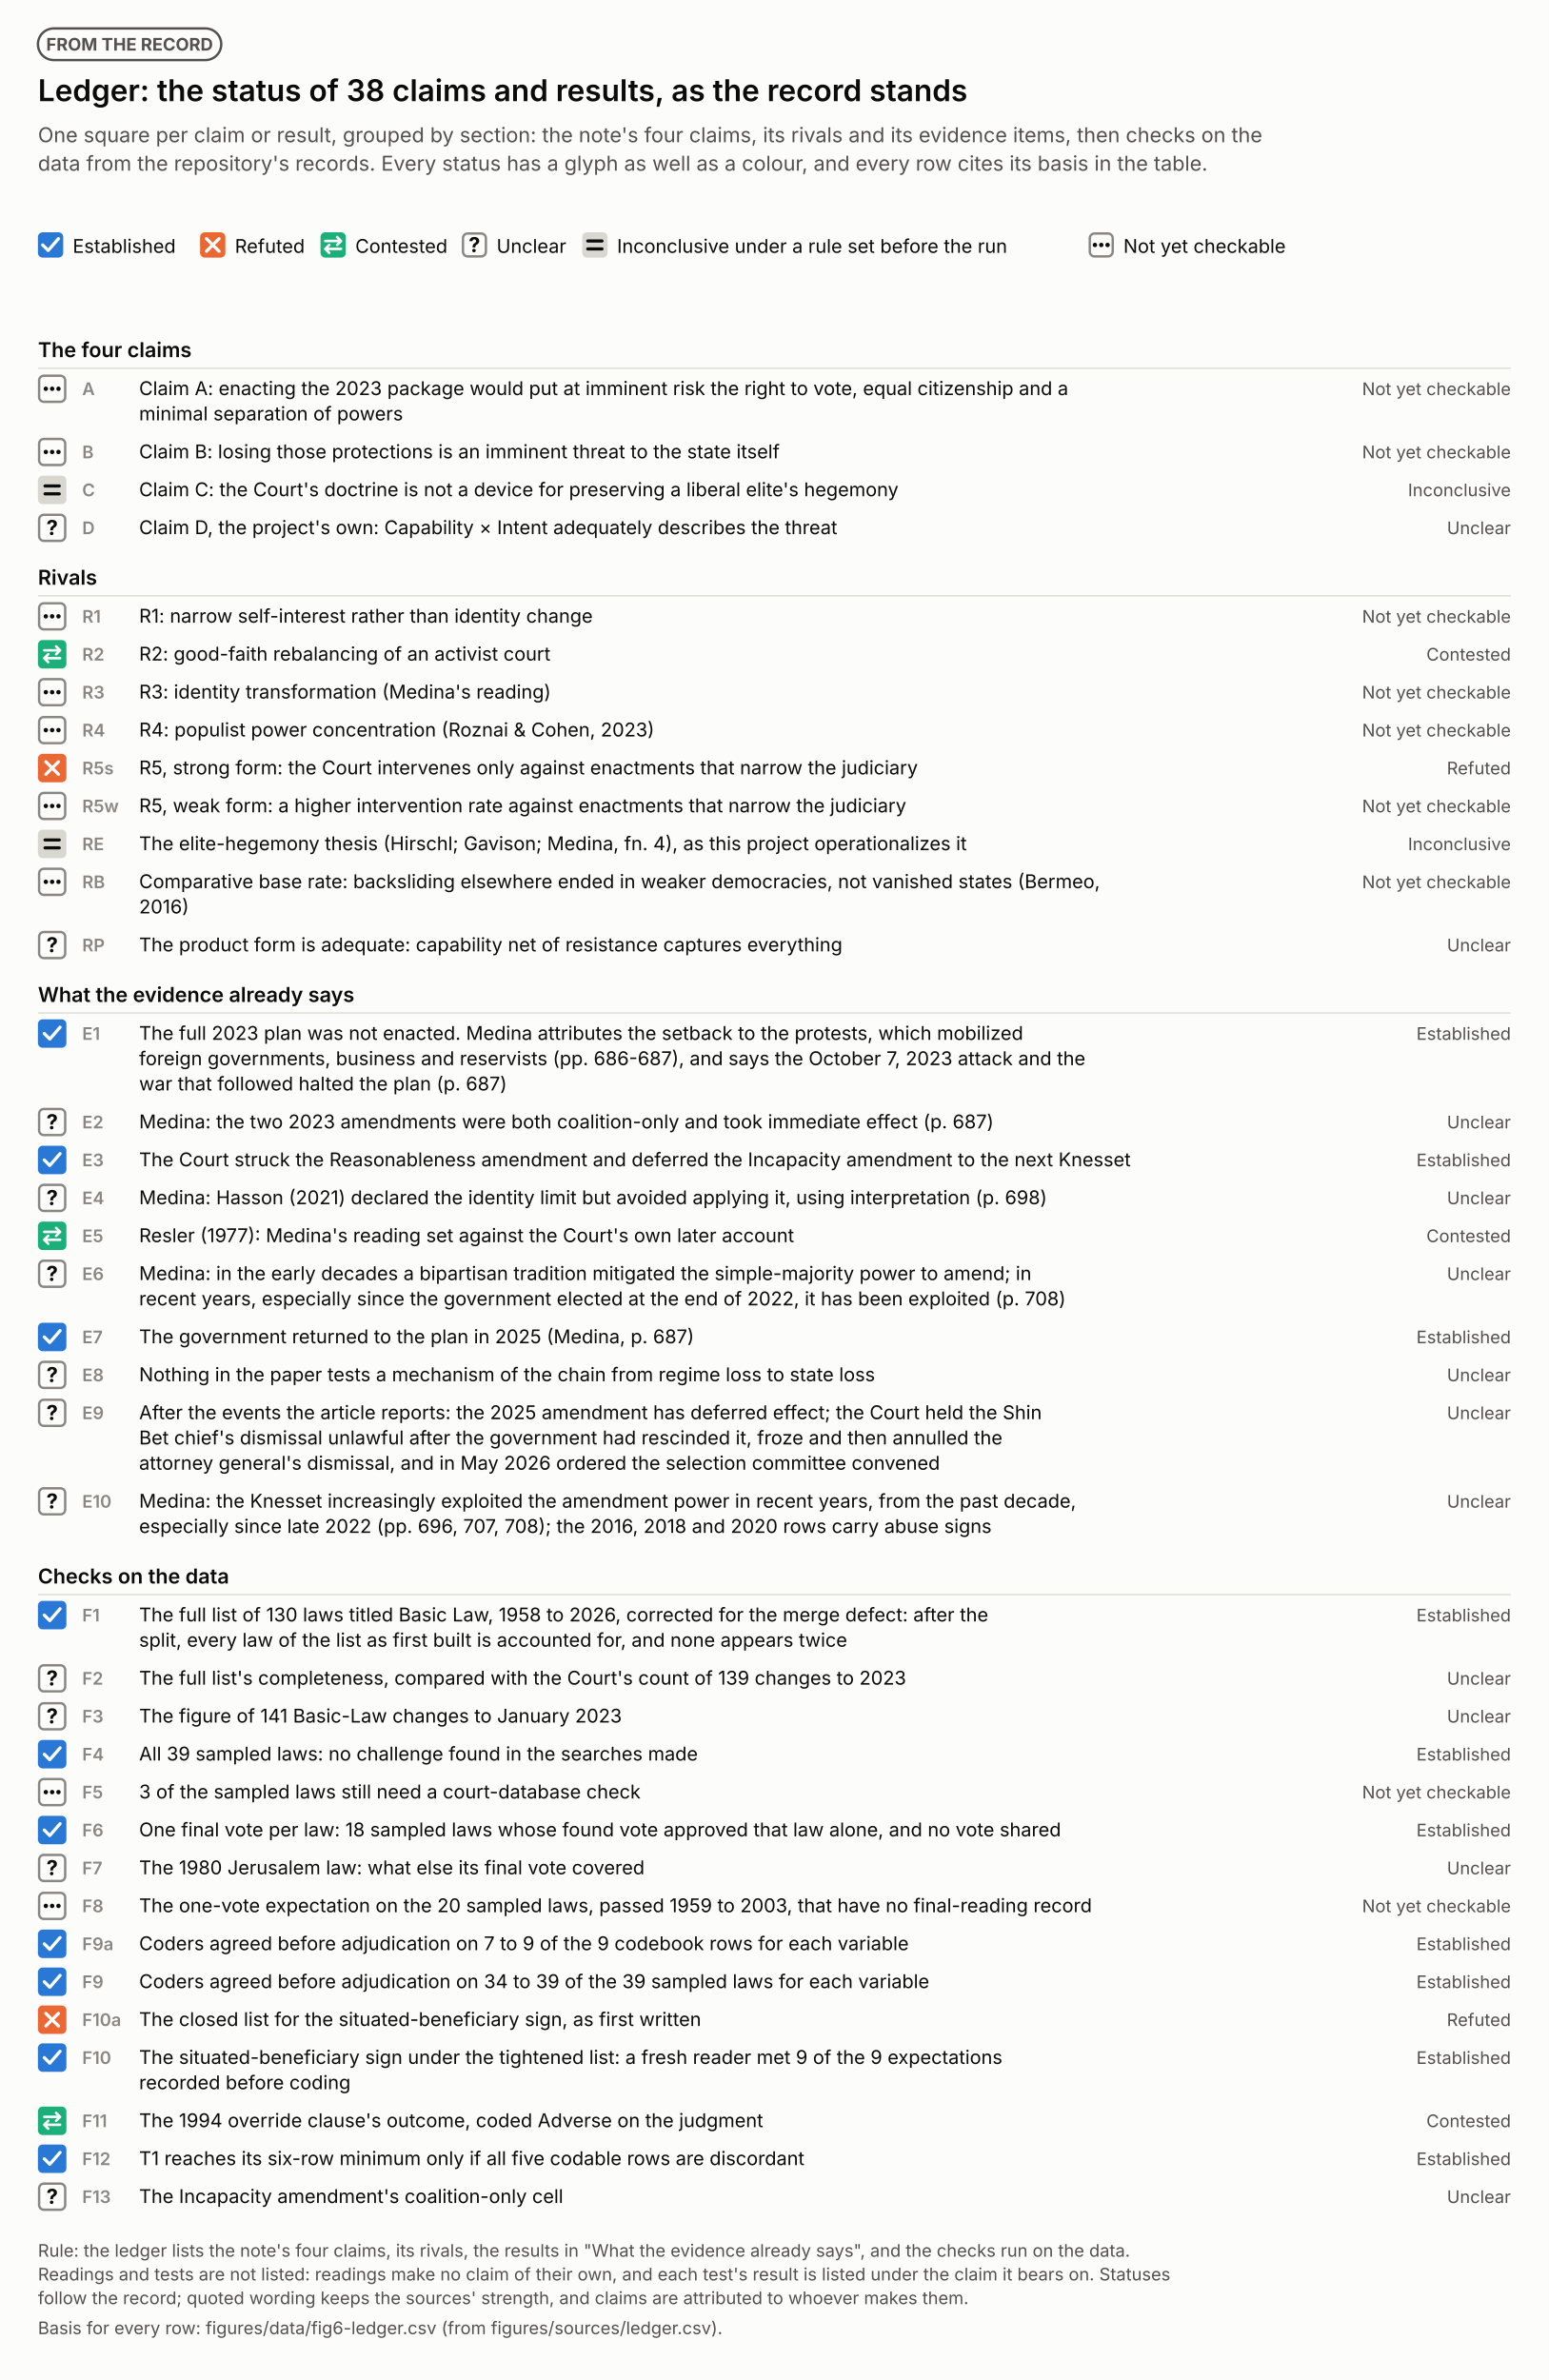
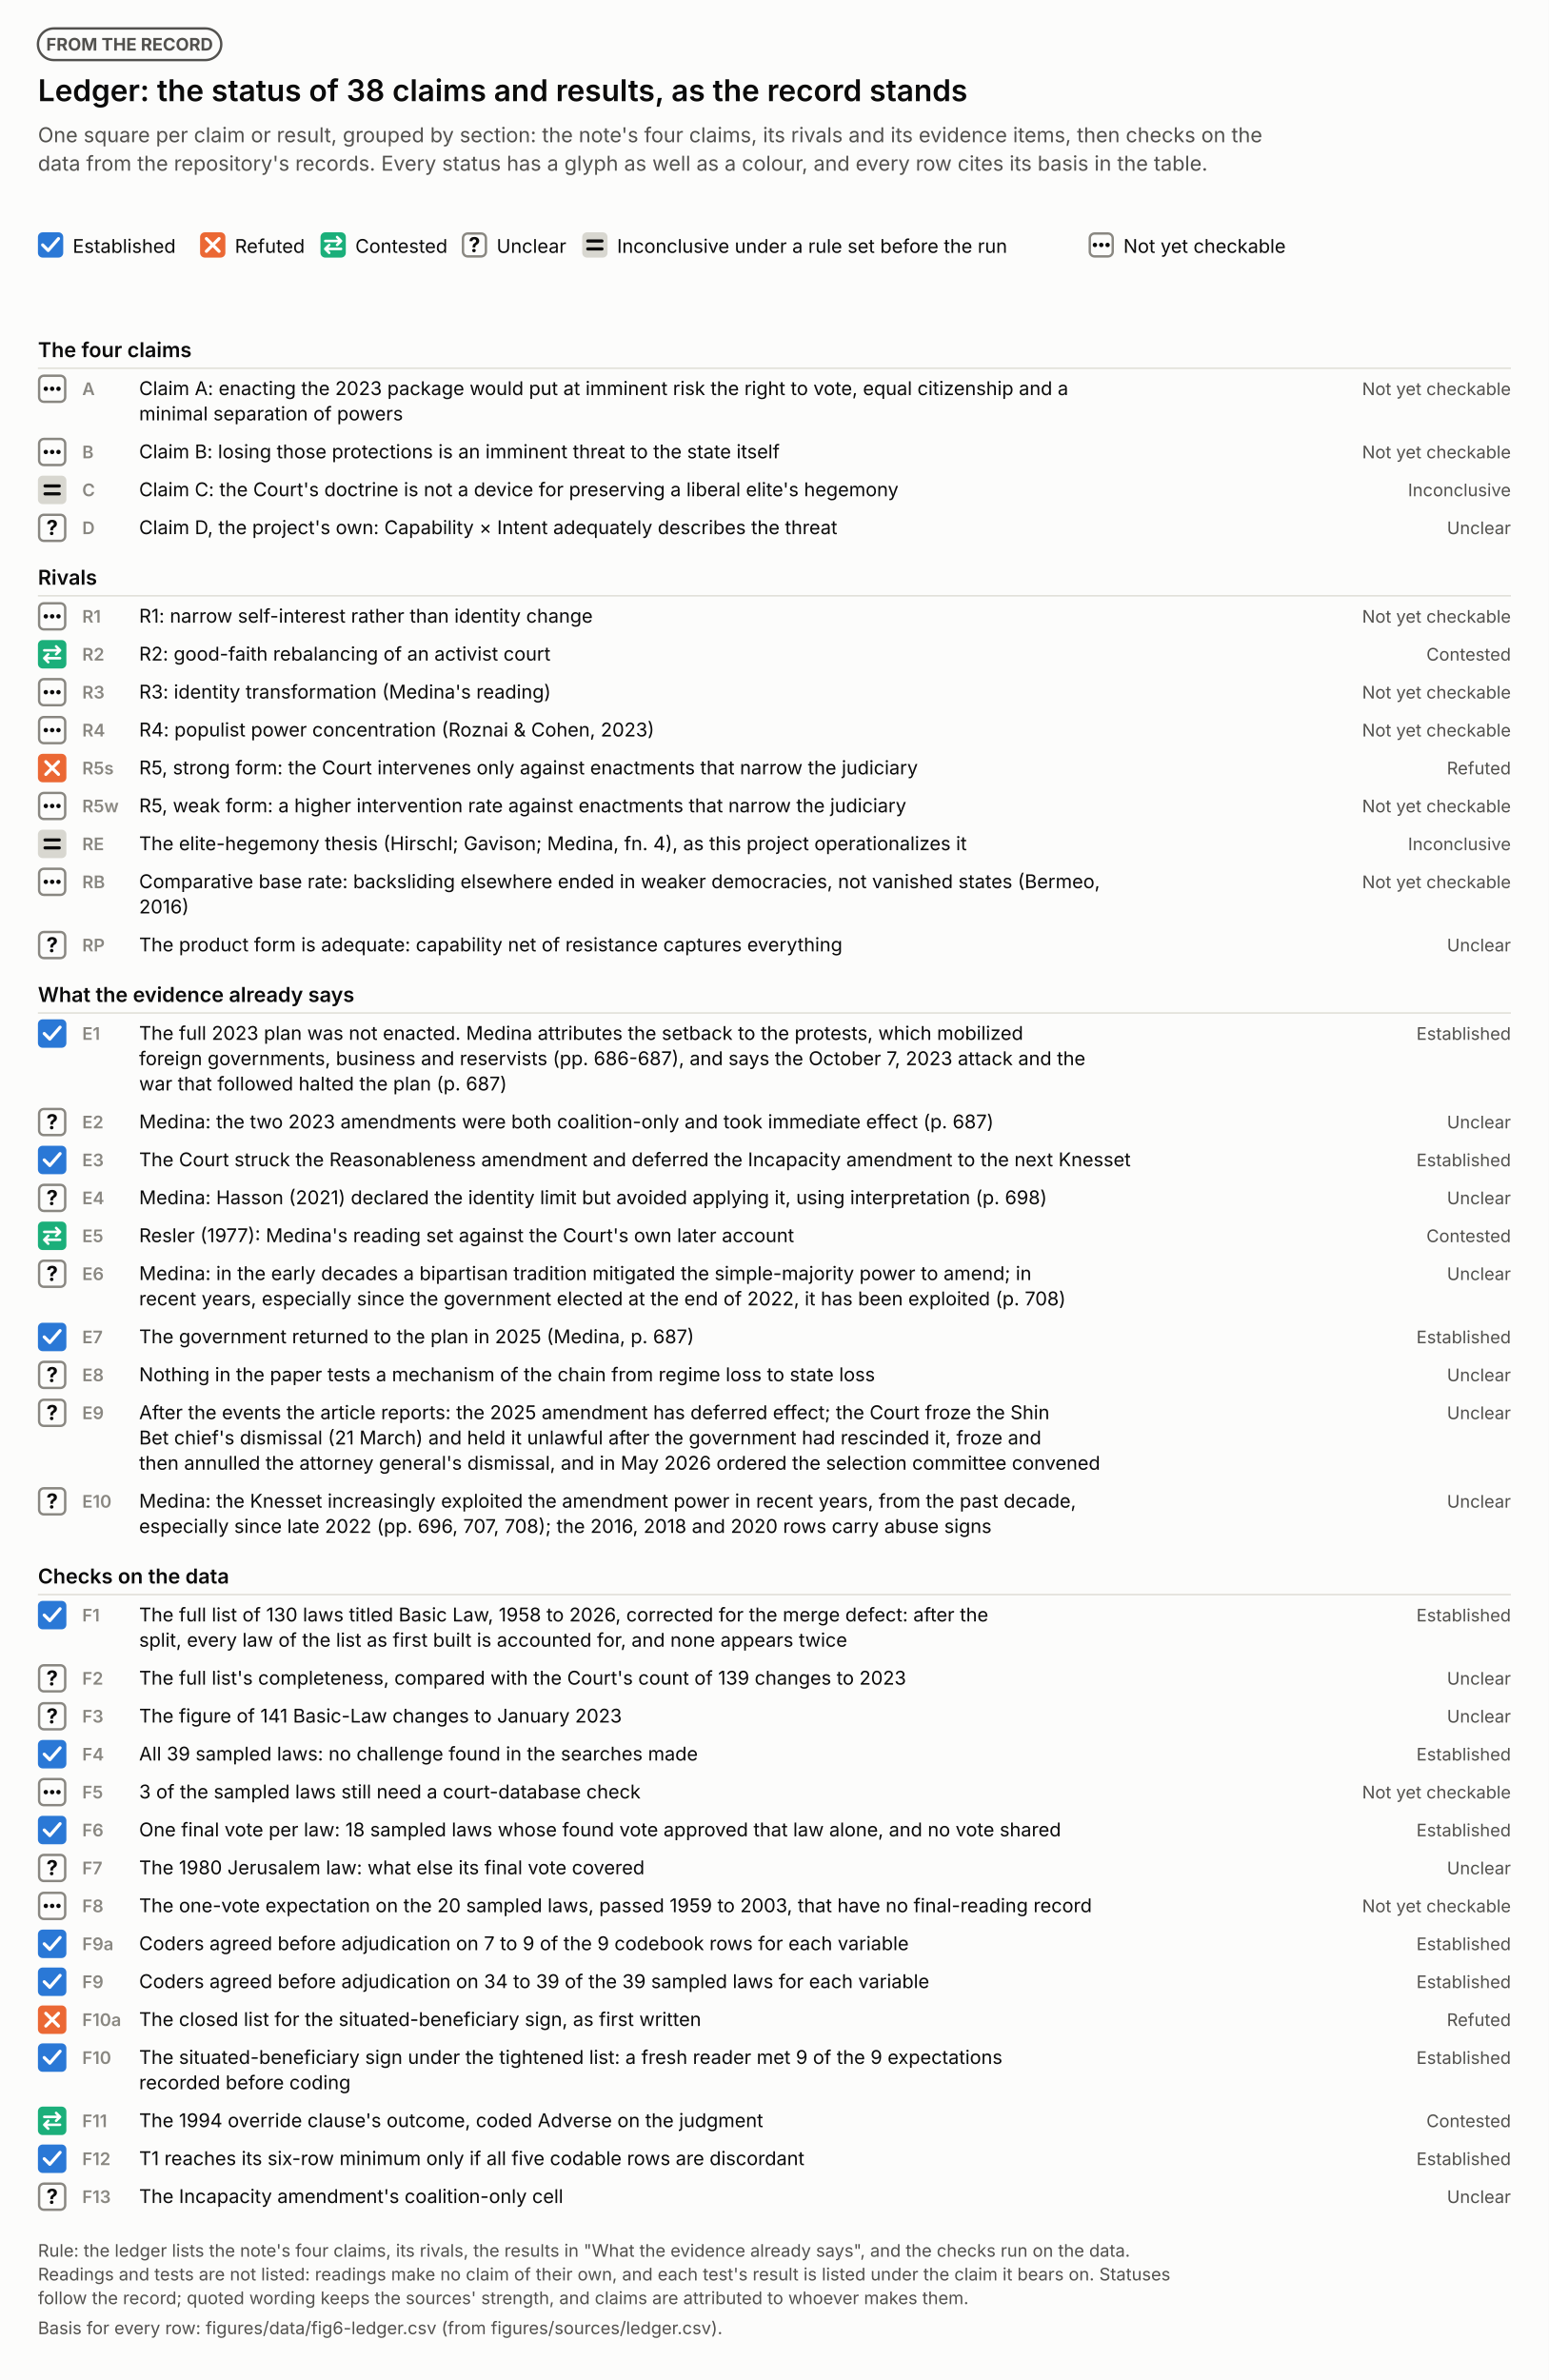
<svg xmlns="http://www.w3.org/2000/svg" width="980" height="1506" viewBox="0 0 980 1506" role="img" aria-labelledby="t d" font-family="system-ui, -apple-system, 'Segoe UI', sans-serif">
  <rect width="980" height="1506" fill="#fcfcfb" />
  <rect x="24" y="18" width="116" height="20" rx="10" fill="none" stroke="#52514e" stroke-width="1.5" />
  <text x="82.0" y="32.0" font-size="11" font-weight="bold" text-anchor="middle" fill="#52514e">FROM THE RECORD</text>
  <text x="24.0" y="64.0" font-size="19" font-weight="600" text-anchor="start" fill="#0b0b0b">Ledger: the status of 38 claims and results, as the record stands</text>
  <text x="24.0" y="90.0" font-size="13" font-weight="normal" text-anchor="start" fill="#52514e">One square per claim or result, grouped by section: the note's four claims, its rivals and its evidence items, then checks on the</text>
  <text x="24.0" y="108.0" font-size="13" font-weight="normal" text-anchor="start" fill="#52514e">data from the repository's records. Every status has a glyph as well as a colour, and every row cites its basis in the table.</text>
  <rect x="24" y="147" width="16" height="16" rx="3" fill="#2a78d6" />
  <polyline points="27.0,155.0 30.5,158.5 37.0,151.0" fill="none" stroke="#ffffff" stroke-width="2" stroke-linecap="round" stroke-linejoin="round" />
  <text x="46.0" y="160.0" font-size="12" font-weight="normal" text-anchor="start" fill="#0b0b0b">Established</text>
  <rect x="126.6" y="147" width="16" height="16" rx="3" fill="#eb6834" />
  <path d="M130.6,151.0L138.6,159.0M138.6,151.0L130.6,159.0" stroke="#ffffff" stroke-width="2" stroke-linecap="round" />
  <text x="148.6" y="160.0" font-size="12" font-weight="normal" text-anchor="start" fill="#0b0b0b">Refuted</text>
  <rect x="202.8" y="147" width="16" height="16" rx="3" fill="#1baf7a" />
  <path d="M205.8,152.5H215.8M213.3,150.0L215.8,152.5L213.3,155.0M215.8,157.5H205.8M208.3,155.0L205.8,157.5L208.3,160.0" stroke="#ffffff" stroke-width="1.6" fill="none" stroke-linecap="round" stroke-linejoin="round" />
  <text x="224.8" y="160.0" font-size="12" font-weight="normal" text-anchor="start" fill="#0b0b0b">Contested</text>
  <rect x="292.95" y="147.75" width="14.5" height="14.5" rx="3" fill="none" stroke="#898781" stroke-width="1.5" />
  <text x="300.2" y="159.5" font-size="13" font-weight="bold" text-anchor="middle" fill="#0b0b0b">?</text>
  <text x="314.2" y="160.0" font-size="12" font-weight="normal" text-anchor="start" fill="#0b0b0b">Unclear</text>
  <rect x="368.4" y="147" width="16" height="16" rx="3" fill="#d8d7d0" />
  <path d="M371.9,152.5H380.9M371.9,157.5H380.9" stroke="#0b0b0b" stroke-width="2" stroke-linecap="round" />
  <text x="390.4" y="160.0" font-size="12" font-weight="normal" text-anchor="start" fill="#0b0b0b">Inconclusive under a rule set before the run</text>
  <rect x="689.55" y="147.75" width="14.5" height="14.5" rx="3" fill="none" stroke="#898781" stroke-width="1.5" />
  <circle cx="692.8" cy="155.0" r="1.4" fill="#0b0b0b" />
  <circle cx="696.8" cy="155.0" r="1.4" fill="#0b0b0b" />
  <circle cx="700.8" cy="155.0" r="1.4" fill="#0b0b0b" />
  <text x="710.8" y="160.0" font-size="12" font-weight="normal" text-anchor="start" fill="#0b0b0b">Not yet checkable</text>
  <text x="24.0" y="226.0" font-size="13" font-weight="600" text-anchor="start" fill="#0b0b0b">The four claims</text>
  <line x1="24" x2="956" y1="233" y2="233" stroke="#e1e0d9" />
  <rect x="24.75" y="237.75" width="16.5" height="16.5" rx="3" fill="none" stroke="#898781" stroke-width="1.5" />
  <circle cx="29.0" cy="246.0" r="1.4" fill="#0b0b0b" />
  <circle cx="33.0" cy="246.0" r="1.4" fill="#0b0b0b" />
  <circle cx="37.0" cy="246.0" r="1.4" fill="#0b0b0b" />
  <text x="52.0" y="250.0" font-size="11" font-weight="600" text-anchor="start" fill="#898781">A</text>
  <text x="88.0" y="250.0" font-size="12" font-weight="normal" text-anchor="start" fill="#0b0b0b">Claim A: enacting the 2023 package would put at imminent risk the right to vote, equal citizenship and a</text>
  <text x="88.0" y="266.0" font-size="12" font-weight="normal" text-anchor="start" fill="#0b0b0b">minimal separation of powers</text>
  <text x="956.0" y="250.0" font-size="11" font-weight="normal" text-anchor="end" fill="#52514e">Not yet checkable</text>
  <rect x="24.75" y="277.75" width="16.5" height="16.5" rx="3" fill="none" stroke="#898781" stroke-width="1.5" />
  <circle cx="29.0" cy="286.0" r="1.4" fill="#0b0b0b" />
  <circle cx="33.0" cy="286.0" r="1.4" fill="#0b0b0b" />
  <circle cx="37.0" cy="286.0" r="1.4" fill="#0b0b0b" />
  <text x="52.0" y="290.0" font-size="11" font-weight="600" text-anchor="start" fill="#898781">B</text>
  <text x="88.0" y="290.0" font-size="12" font-weight="normal" text-anchor="start" fill="#0b0b0b">Claim B: losing those protections is an imminent threat to the state itself</text>
  <text x="956.0" y="290.0" font-size="11" font-weight="normal" text-anchor="end" fill="#52514e">Not yet checkable</text>
  <rect x="24" y="301" width="18" height="18" rx="3" fill="#d8d7d0" />
  <path d="M28.5,307.5H37.5M28.5,312.5H37.5" stroke="#0b0b0b" stroke-width="2" stroke-linecap="round" />
  <text x="52.0" y="314.0" font-size="11" font-weight="600" text-anchor="start" fill="#898781">C</text>
  <text x="88.0" y="314.0" font-size="12" font-weight="normal" text-anchor="start" fill="#0b0b0b">Claim C: the Court's doctrine is not a device for preserving a liberal elite's hegemony</text>
  <text x="956.0" y="314.0" font-size="11" font-weight="normal" text-anchor="end" fill="#52514e">Inconclusive</text>
  <rect x="24.75" y="325.75" width="16.5" height="16.5" rx="3" fill="none" stroke="#898781" stroke-width="1.5" />
  <text x="33.0" y="338.5" font-size="13" font-weight="bold" text-anchor="middle" fill="#0b0b0b">?</text>
  <text x="52.0" y="338.0" font-size="11" font-weight="600" text-anchor="start" fill="#898781">D</text>
  <text x="88.0" y="338.0" font-size="12" font-weight="normal" text-anchor="start" fill="#0b0b0b">Claim D, the project's own: Capability × Intent adequately describes the threat</text>
  <text x="956.0" y="338.0" font-size="11" font-weight="normal" text-anchor="end" fill="#52514e">Unclear</text>
  <text x="24.0" y="370.0" font-size="13" font-weight="600" text-anchor="start" fill="#0b0b0b">Rivals</text>
  <line x1="24" x2="956" y1="377" y2="377" stroke="#e1e0d9" />
  <rect x="24.75" y="381.75" width="16.5" height="16.5" rx="3" fill="none" stroke="#898781" stroke-width="1.5" />
  <circle cx="29.0" cy="390.0" r="1.4" fill="#0b0b0b" />
  <circle cx="33.0" cy="390.0" r="1.4" fill="#0b0b0b" />
  <circle cx="37.0" cy="390.0" r="1.4" fill="#0b0b0b" />
  <text x="52.0" y="394.0" font-size="11" font-weight="600" text-anchor="start" fill="#898781">R1</text>
  <text x="88.0" y="394.0" font-size="12" font-weight="normal" text-anchor="start" fill="#0b0b0b">R1: narrow self-interest rather than identity change</text>
  <text x="956.0" y="394.0" font-size="11" font-weight="normal" text-anchor="end" fill="#52514e">Not yet checkable</text>
  <rect x="24" y="405" width="18" height="18" rx="3" fill="#1baf7a" />
  <path d="M28.0,411.5H38.0M35.5,409.0L38.0,411.5L35.5,414.0M38.0,416.5H28.0M30.5,414.0L28.0,416.5L30.5,419.0" stroke="#ffffff" stroke-width="1.6" fill="none" stroke-linecap="round" stroke-linejoin="round" />
  <text x="52.0" y="418.0" font-size="11" font-weight="600" text-anchor="start" fill="#898781">R2</text>
  <text x="88.0" y="418.0" font-size="12" font-weight="normal" text-anchor="start" fill="#0b0b0b">R2: good-faith rebalancing of an activist court</text>
  <text x="956.0" y="418.0" font-size="11" font-weight="normal" text-anchor="end" fill="#52514e">Contested</text>
  <rect x="24.75" y="429.75" width="16.5" height="16.5" rx="3" fill="none" stroke="#898781" stroke-width="1.5" />
  <circle cx="29.0" cy="438.0" r="1.4" fill="#0b0b0b" />
  <circle cx="33.0" cy="438.0" r="1.4" fill="#0b0b0b" />
  <circle cx="37.0" cy="438.0" r="1.4" fill="#0b0b0b" />
  <text x="52.0" y="442.0" font-size="11" font-weight="600" text-anchor="start" fill="#898781">R3</text>
  <text x="88.0" y="442.0" font-size="12" font-weight="normal" text-anchor="start" fill="#0b0b0b">R3: identity transformation (Medina's reading)</text>
  <text x="956.0" y="442.0" font-size="11" font-weight="normal" text-anchor="end" fill="#52514e">Not yet checkable</text>
  <rect x="24.75" y="453.75" width="16.5" height="16.5" rx="3" fill="none" stroke="#898781" stroke-width="1.5" />
  <circle cx="29.0" cy="462.0" r="1.4" fill="#0b0b0b" />
  <circle cx="33.0" cy="462.0" r="1.4" fill="#0b0b0b" />
  <circle cx="37.0" cy="462.0" r="1.4" fill="#0b0b0b" />
  <text x="52.0" y="466.0" font-size="11" font-weight="600" text-anchor="start" fill="#898781">R4</text>
  <text x="88.0" y="466.0" font-size="12" font-weight="normal" text-anchor="start" fill="#0b0b0b">R4: populist power concentration (Roznai &amp; Cohen, 2023)</text>
  <text x="956.0" y="466.0" font-size="11" font-weight="normal" text-anchor="end" fill="#52514e">Not yet checkable</text>
  <rect x="24" y="477" width="18" height="18" rx="3" fill="#eb6834" />
  <path d="M29.0,482.0L37.0,490.0M37.0,482.0L29.0,490.0" stroke="#ffffff" stroke-width="2" stroke-linecap="round" />
  <text x="52.0" y="490.0" font-size="11" font-weight="600" text-anchor="start" fill="#898781">R5s</text>
  <text x="88.0" y="490.0" font-size="12" font-weight="normal" text-anchor="start" fill="#0b0b0b">R5, strong form: the Court intervenes only against enactments that narrow the judiciary</text>
  <text x="956.0" y="490.0" font-size="11" font-weight="normal" text-anchor="end" fill="#52514e">Refuted</text>
  <rect x="24.75" y="501.75" width="16.5" height="16.5" rx="3" fill="none" stroke="#898781" stroke-width="1.5" />
  <circle cx="29.0" cy="510.0" r="1.4" fill="#0b0b0b" />
  <circle cx="33.0" cy="510.0" r="1.4" fill="#0b0b0b" />
  <circle cx="37.0" cy="510.0" r="1.4" fill="#0b0b0b" />
  <text x="52.0" y="514.0" font-size="11" font-weight="600" text-anchor="start" fill="#898781">R5w</text>
  <text x="88.0" y="514.0" font-size="12" font-weight="normal" text-anchor="start" fill="#0b0b0b">R5, weak form: a higher intervention rate against enactments that narrow the judiciary</text>
  <text x="956.0" y="514.0" font-size="11" font-weight="normal" text-anchor="end" fill="#52514e">Not yet checkable</text>
  <rect x="24" y="525" width="18" height="18" rx="3" fill="#d8d7d0" />
  <path d="M28.5,531.5H37.5M28.5,536.5H37.5" stroke="#0b0b0b" stroke-width="2" stroke-linecap="round" />
  <text x="52.0" y="538.0" font-size="11" font-weight="600" text-anchor="start" fill="#898781">RE</text>
  <text x="88.0" y="538.0" font-size="12" font-weight="normal" text-anchor="start" fill="#0b0b0b">The elite-hegemony thesis (Hirschl; Gavison; Medina, fn. 4), as this project operationalizes it</text>
  <text x="956.0" y="538.0" font-size="11" font-weight="normal" text-anchor="end" fill="#52514e">Inconclusive</text>
  <rect x="24.75" y="549.75" width="16.5" height="16.5" rx="3" fill="none" stroke="#898781" stroke-width="1.5" />
  <circle cx="29.0" cy="558.0" r="1.4" fill="#0b0b0b" />
  <circle cx="33.0" cy="558.0" r="1.4" fill="#0b0b0b" />
  <circle cx="37.0" cy="558.0" r="1.4" fill="#0b0b0b" />
  <text x="52.0" y="562.0" font-size="11" font-weight="600" text-anchor="start" fill="#898781">RB</text>
  <text x="88.0" y="562.0" font-size="12" font-weight="normal" text-anchor="start" fill="#0b0b0b">Comparative base rate: backsliding elsewhere ended in weaker democracies, not vanished states (Bermeo,</text>
  <text x="88.0" y="578.0" font-size="12" font-weight="normal" text-anchor="start" fill="#0b0b0b">2016)</text>
  <text x="956.0" y="562.0" font-size="11" font-weight="normal" text-anchor="end" fill="#52514e">Not yet checkable</text>
  <rect x="24.75" y="589.75" width="16.5" height="16.5" rx="3" fill="none" stroke="#898781" stroke-width="1.5" />
  <text x="33.0" y="602.5" font-size="13" font-weight="bold" text-anchor="middle" fill="#0b0b0b">?</text>
  <text x="52.0" y="602.0" font-size="11" font-weight="600" text-anchor="start" fill="#898781">RP</text>
  <text x="88.0" y="602.0" font-size="12" font-weight="normal" text-anchor="start" fill="#0b0b0b">The product form is adequate: capability net of resistance captures everything</text>
  <text x="956.0" y="602.0" font-size="11" font-weight="normal" text-anchor="end" fill="#52514e">Unclear</text>
  <text x="24.0" y="634.0" font-size="13" font-weight="600" text-anchor="start" fill="#0b0b0b">What the evidence already says</text>
  <line x1="24" x2="956" y1="641" y2="641" stroke="#e1e0d9" />
  <rect x="24" y="645" width="18" height="18" rx="3" fill="#2a78d6" />
  <polyline points="28.0,654.0 31.5,657.5 38.0,650.0" fill="none" stroke="#ffffff" stroke-width="2" stroke-linecap="round" stroke-linejoin="round" />
  <text x="52.0" y="658.0" font-size="11" font-weight="600" text-anchor="start" fill="#898781">E1</text>
  <text x="88.0" y="658.0" font-size="12" font-weight="normal" text-anchor="start" fill="#0b0b0b">The full 2023 plan was not enacted. Medina attributes the setback to the protests, which mobilized</text>
  <text x="88.0" y="674.0" font-size="12" font-weight="normal" text-anchor="start" fill="#0b0b0b">foreign governments, business and reservists (pp. 686-687), and says the October 7, 2023 attack and the</text>
  <text x="88.0" y="690.0" font-size="12" font-weight="normal" text-anchor="start" fill="#0b0b0b">war that followed halted the plan (p. 687)</text>
  <text x="956.0" y="658.0" font-size="11" font-weight="normal" text-anchor="end" fill="#52514e">Established</text>
  <rect x="24.75" y="701.75" width="16.5" height="16.5" rx="3" fill="none" stroke="#898781" stroke-width="1.5" />
  <text x="33.0" y="714.5" font-size="13" font-weight="bold" text-anchor="middle" fill="#0b0b0b">?</text>
  <text x="52.0" y="714.0" font-size="11" font-weight="600" text-anchor="start" fill="#898781">E2</text>
  <text x="88.0" y="714.0" font-size="12" font-weight="normal" text-anchor="start" fill="#0b0b0b">Medina: the two 2023 amendments were both coalition-only and took immediate effect (p. 687)</text>
  <text x="956.0" y="714.0" font-size="11" font-weight="normal" text-anchor="end" fill="#52514e">Unclear</text>
  <rect x="24" y="725" width="18" height="18" rx="3" fill="#2a78d6" />
  <polyline points="28.0,734.0 31.5,737.5 38.0,730.0" fill="none" stroke="#ffffff" stroke-width="2" stroke-linecap="round" stroke-linejoin="round" />
  <text x="52.0" y="738.0" font-size="11" font-weight="600" text-anchor="start" fill="#898781">E3</text>
  <text x="88.0" y="738.0" font-size="12" font-weight="normal" text-anchor="start" fill="#0b0b0b">The Court struck the Reasonableness amendment and deferred the Incapacity amendment to the next Knesset</text>
  <text x="956.0" y="738.0" font-size="11" font-weight="normal" text-anchor="end" fill="#52514e">Established</text>
  <rect x="24.75" y="749.75" width="16.5" height="16.5" rx="3" fill="none" stroke="#898781" stroke-width="1.5" />
  <text x="33.0" y="762.5" font-size="13" font-weight="bold" text-anchor="middle" fill="#0b0b0b">?</text>
  <text x="52.0" y="762.0" font-size="11" font-weight="600" text-anchor="start" fill="#898781">E4</text>
  <text x="88.0" y="762.0" font-size="12" font-weight="normal" text-anchor="start" fill="#0b0b0b">Medina: Hasson (2021) declared the identity limit but avoided applying it, using interpretation (p. 698)</text>
  <text x="956.0" y="762.0" font-size="11" font-weight="normal" text-anchor="end" fill="#52514e">Unclear</text>
  <rect x="24" y="773" width="18" height="18" rx="3" fill="#1baf7a" />
  <path d="M28.0,779.5H38.0M35.5,777.0L38.0,779.5L35.5,782.0M38.0,784.5H28.0M30.5,782.0L28.0,784.5L30.5,787.0" stroke="#ffffff" stroke-width="1.6" fill="none" stroke-linecap="round" stroke-linejoin="round" />
  <text x="52.0" y="786.0" font-size="11" font-weight="600" text-anchor="start" fill="#898781">E5</text>
  <text x="88.0" y="786.0" font-size="12" font-weight="normal" text-anchor="start" fill="#0b0b0b">Resler (1977): Medina's reading set against the Court's own later account</text>
  <text x="956.0" y="786.0" font-size="11" font-weight="normal" text-anchor="end" fill="#52514e">Contested</text>
  <rect x="24.75" y="797.75" width="16.5" height="16.5" rx="3" fill="none" stroke="#898781" stroke-width="1.5" />
  <text x="33.0" y="810.5" font-size="13" font-weight="bold" text-anchor="middle" fill="#0b0b0b">?</text>
  <text x="52.0" y="810.0" font-size="11" font-weight="600" text-anchor="start" fill="#898781">E6</text>
  <text x="88.0" y="810.0" font-size="12" font-weight="normal" text-anchor="start" fill="#0b0b0b">Medina: in the early decades a bipartisan tradition mitigated the simple-majority power to amend; in</text>
  <text x="88.0" y="826.0" font-size="12" font-weight="normal" text-anchor="start" fill="#0b0b0b">recent years, especially since the government elected at the end of 2022, it has been exploited (p. 708)</text>
  <text x="956.0" y="810.0" font-size="11" font-weight="normal" text-anchor="end" fill="#52514e">Unclear</text>
  <rect x="24" y="837" width="18" height="18" rx="3" fill="#2a78d6" />
  <polyline points="28.0,846.0 31.5,849.5 38.0,842.0" fill="none" stroke="#ffffff" stroke-width="2" stroke-linecap="round" stroke-linejoin="round" />
  <text x="52.0" y="850.0" font-size="11" font-weight="600" text-anchor="start" fill="#898781">E7</text>
  <text x="88.0" y="850.0" font-size="12" font-weight="normal" text-anchor="start" fill="#0b0b0b">The government returned to the plan in 2025 (Medina, p. 687)</text>
  <text x="956.0" y="850.0" font-size="11" font-weight="normal" text-anchor="end" fill="#52514e">Established</text>
  <rect x="24.75" y="861.75" width="16.5" height="16.5" rx="3" fill="none" stroke="#898781" stroke-width="1.5" />
  <text x="33.0" y="874.5" font-size="13" font-weight="bold" text-anchor="middle" fill="#0b0b0b">?</text>
  <text x="52.0" y="874.0" font-size="11" font-weight="600" text-anchor="start" fill="#898781">E8</text>
  <text x="88.0" y="874.0" font-size="12" font-weight="normal" text-anchor="start" fill="#0b0b0b">Nothing in the paper tests a mechanism of the chain from regime loss to state loss</text>
  <text x="956.0" y="874.0" font-size="11" font-weight="normal" text-anchor="end" fill="#52514e">Unclear</text>
  <rect x="24.75" y="885.75" width="16.5" height="16.5" rx="3" fill="none" stroke="#898781" stroke-width="1.5" />
  <text x="33.0" y="898.5" font-size="13" font-weight="bold" text-anchor="middle" fill="#0b0b0b">?</text>
  <text x="52.0" y="898.0" font-size="11" font-weight="600" text-anchor="start" fill="#898781">E9</text>
-   <text x="88.0" y="898.0" font-size="12" font-weight="normal" text-anchor="start" fill="#0b0b0b">After the events the article reports: the 2025 amendment has deferred effect; the Court held the Shin</text>
-   <text x="88.0" y="914.0" font-size="12" font-weight="normal" text-anchor="start" fill="#0b0b0b">Bet chief's dismissal unlawful after the government had rescinded it, froze and then annulled the</text>
-   <text x="88.0" y="930.0" font-size="12" font-weight="normal" text-anchor="start" fill="#0b0b0b">attorney general's dismissal, and in May 2026 ordered the selection committee convened</text>
+   <text x="88.0" y="898.0" font-size="12" font-weight="normal" text-anchor="start" fill="#0b0b0b">After the events the article reports: the 2025 amendment has deferred effect; the Court froze the Shin</text>
+   <text x="88.0" y="914.0" font-size="12" font-weight="normal" text-anchor="start" fill="#0b0b0b">Bet chief's dismissal (21 March) and held it unlawful after the government had rescinded it, froze and</text>
+   <text x="88.0" y="930.0" font-size="12" font-weight="normal" text-anchor="start" fill="#0b0b0b">then annulled the attorney general's dismissal, and in May 2026 ordered the selection committee convened</text>
  <text x="956.0" y="898.0" font-size="11" font-weight="normal" text-anchor="end" fill="#52514e">Unclear</text>
  <rect x="24.75" y="941.75" width="16.5" height="16.5" rx="3" fill="none" stroke="#898781" stroke-width="1.5" />
  <text x="33.0" y="954.5" font-size="13" font-weight="bold" text-anchor="middle" fill="#0b0b0b">?</text>
  <text x="52.0" y="954.0" font-size="11" font-weight="600" text-anchor="start" fill="#898781">E10</text>
  <text x="88.0" y="954.0" font-size="12" font-weight="normal" text-anchor="start" fill="#0b0b0b">Medina: the Knesset increasingly exploited the amendment power in recent years, from the past decade,</text>
  <text x="88.0" y="970.0" font-size="12" font-weight="normal" text-anchor="start" fill="#0b0b0b">especially since late 2022 (pp. 696, 707, 708); the 2016, 2018 and 2020 rows carry abuse signs</text>
  <text x="956.0" y="954.0" font-size="11" font-weight="normal" text-anchor="end" fill="#52514e">Unclear</text>
  <text x="24.0" y="1002.0" font-size="13" font-weight="600" text-anchor="start" fill="#0b0b0b">Checks on the data</text>
  <line x1="24" x2="956" y1="1009" y2="1009" stroke="#e1e0d9" />
  <rect x="24" y="1013" width="18" height="18" rx="3" fill="#2a78d6" />
  <polyline points="28.0,1022.0 31.5,1025.5 38.0,1018.0" fill="none" stroke="#ffffff" stroke-width="2" stroke-linecap="round" stroke-linejoin="round" />
  <text x="52.0" y="1026.0" font-size="11" font-weight="600" text-anchor="start" fill="#898781">F1</text>
  <text x="88.0" y="1026.0" font-size="12" font-weight="normal" text-anchor="start" fill="#0b0b0b">The full list of 130 laws titled Basic Law, 1958 to 2026, corrected for the merge defect: after the</text>
  <text x="88.0" y="1042.0" font-size="12" font-weight="normal" text-anchor="start" fill="#0b0b0b">split, every law of the list as first built is accounted for, and none appears twice</text>
  <text x="956.0" y="1026.0" font-size="11" font-weight="normal" text-anchor="end" fill="#52514e">Established</text>
  <rect x="24.75" y="1053.75" width="16.5" height="16.5" rx="3" fill="none" stroke="#898781" stroke-width="1.5" />
  <text x="33.0" y="1066.5" font-size="13" font-weight="bold" text-anchor="middle" fill="#0b0b0b">?</text>
  <text x="52.0" y="1066.0" font-size="11" font-weight="600" text-anchor="start" fill="#898781">F2</text>
  <text x="88.0" y="1066.0" font-size="12" font-weight="normal" text-anchor="start" fill="#0b0b0b">The full list's completeness, compared with the Court's count of 139 changes to 2023</text>
  <text x="956.0" y="1066.0" font-size="11" font-weight="normal" text-anchor="end" fill="#52514e">Unclear</text>
  <rect x="24.75" y="1077.75" width="16.5" height="16.5" rx="3" fill="none" stroke="#898781" stroke-width="1.5" />
  <text x="33.0" y="1090.5" font-size="13" font-weight="bold" text-anchor="middle" fill="#0b0b0b">?</text>
  <text x="52.0" y="1090.0" font-size="11" font-weight="600" text-anchor="start" fill="#898781">F3</text>
  <text x="88.0" y="1090.0" font-size="12" font-weight="normal" text-anchor="start" fill="#0b0b0b">The figure of 141 Basic-Law changes to January 2023</text>
  <text x="956.0" y="1090.0" font-size="11" font-weight="normal" text-anchor="end" fill="#52514e">Unclear</text>
  <rect x="24" y="1101" width="18" height="18" rx="3" fill="#2a78d6" />
  <polyline points="28.0,1110.0 31.5,1113.5 38.0,1106.0" fill="none" stroke="#ffffff" stroke-width="2" stroke-linecap="round" stroke-linejoin="round" />
  <text x="52.0" y="1114.0" font-size="11" font-weight="600" text-anchor="start" fill="#898781">F4</text>
  <text x="88.0" y="1114.0" font-size="12" font-weight="normal" text-anchor="start" fill="#0b0b0b">All 39 sampled laws: no challenge found in the searches made</text>
  <text x="956.0" y="1114.0" font-size="11" font-weight="normal" text-anchor="end" fill="#52514e">Established</text>
  <rect x="24.75" y="1125.75" width="16.5" height="16.5" rx="3" fill="none" stroke="#898781" stroke-width="1.5" />
  <circle cx="29.0" cy="1134.0" r="1.4" fill="#0b0b0b" />
  <circle cx="33.0" cy="1134.0" r="1.4" fill="#0b0b0b" />
  <circle cx="37.0" cy="1134.0" r="1.4" fill="#0b0b0b" />
  <text x="52.0" y="1138.0" font-size="11" font-weight="600" text-anchor="start" fill="#898781">F5</text>
  <text x="88.0" y="1138.0" font-size="12" font-weight="normal" text-anchor="start" fill="#0b0b0b">3 of the sampled laws still need a court-database check</text>
  <text x="956.0" y="1138.0" font-size="11" font-weight="normal" text-anchor="end" fill="#52514e">Not yet checkable</text>
  <rect x="24" y="1149" width="18" height="18" rx="3" fill="#2a78d6" />
  <polyline points="28.0,1158.0 31.5,1161.5 38.0,1154.0" fill="none" stroke="#ffffff" stroke-width="2" stroke-linecap="round" stroke-linejoin="round" />
  <text x="52.0" y="1162.0" font-size="11" font-weight="600" text-anchor="start" fill="#898781">F6</text>
  <text x="88.0" y="1162.0" font-size="12" font-weight="normal" text-anchor="start" fill="#0b0b0b">One final vote per law: 18 sampled laws whose found vote approved that law alone, and no vote shared</text>
  <text x="956.0" y="1162.0" font-size="11" font-weight="normal" text-anchor="end" fill="#52514e">Established</text>
  <rect x="24.75" y="1173.75" width="16.5" height="16.5" rx="3" fill="none" stroke="#898781" stroke-width="1.5" />
  <text x="33.0" y="1186.5" font-size="13" font-weight="bold" text-anchor="middle" fill="#0b0b0b">?</text>
  <text x="52.0" y="1186.0" font-size="11" font-weight="600" text-anchor="start" fill="#898781">F7</text>
  <text x="88.0" y="1186.0" font-size="12" font-weight="normal" text-anchor="start" fill="#0b0b0b">The 1980 Jerusalem law: what else its final vote covered</text>
  <text x="956.0" y="1186.0" font-size="11" font-weight="normal" text-anchor="end" fill="#52514e">Unclear</text>
  <rect x="24.75" y="1197.75" width="16.5" height="16.5" rx="3" fill="none" stroke="#898781" stroke-width="1.5" />
  <circle cx="29.0" cy="1206.0" r="1.4" fill="#0b0b0b" />
  <circle cx="33.0" cy="1206.0" r="1.4" fill="#0b0b0b" />
  <circle cx="37.0" cy="1206.0" r="1.4" fill="#0b0b0b" />
  <text x="52.0" y="1210.0" font-size="11" font-weight="600" text-anchor="start" fill="#898781">F8</text>
  <text x="88.0" y="1210.0" font-size="12" font-weight="normal" text-anchor="start" fill="#0b0b0b">The one-vote expectation on the 20 sampled laws, passed 1959 to 2003, that have no final-reading record</text>
  <text x="956.0" y="1210.0" font-size="11" font-weight="normal" text-anchor="end" fill="#52514e">Not yet checkable</text>
  <rect x="24" y="1221" width="18" height="18" rx="3" fill="#2a78d6" />
  <polyline points="28.0,1230.0 31.5,1233.5 38.0,1226.0" fill="none" stroke="#ffffff" stroke-width="2" stroke-linecap="round" stroke-linejoin="round" />
  <text x="52.0" y="1234.0" font-size="11" font-weight="600" text-anchor="start" fill="#898781">F9a</text>
  <text x="88.0" y="1234.0" font-size="12" font-weight="normal" text-anchor="start" fill="#0b0b0b">Coders agreed before adjudication on 7 to 9 of the 9 codebook rows for each variable</text>
  <text x="956.0" y="1234.0" font-size="11" font-weight="normal" text-anchor="end" fill="#52514e">Established</text>
  <rect x="24" y="1245" width="18" height="18" rx="3" fill="#2a78d6" />
  <polyline points="28.0,1254.0 31.5,1257.5 38.0,1250.0" fill="none" stroke="#ffffff" stroke-width="2" stroke-linecap="round" stroke-linejoin="round" />
  <text x="52.0" y="1258.0" font-size="11" font-weight="600" text-anchor="start" fill="#898781">F9</text>
  <text x="88.0" y="1258.0" font-size="12" font-weight="normal" text-anchor="start" fill="#0b0b0b">Coders agreed before adjudication on 34 to 39 of the 39 sampled laws for each variable</text>
  <text x="956.0" y="1258.0" font-size="11" font-weight="normal" text-anchor="end" fill="#52514e">Established</text>
  <rect x="24" y="1269" width="18" height="18" rx="3" fill="#eb6834" />
  <path d="M29.0,1274.0L37.0,1282.0M37.0,1274.0L29.0,1282.0" stroke="#ffffff" stroke-width="2" stroke-linecap="round" />
  <text x="52.0" y="1282.0" font-size="11" font-weight="600" text-anchor="start" fill="#898781">F10a</text>
  <text x="88.0" y="1282.0" font-size="12" font-weight="normal" text-anchor="start" fill="#0b0b0b">The closed list for the situated-beneficiary sign, as first written</text>
  <text x="956.0" y="1282.0" font-size="11" font-weight="normal" text-anchor="end" fill="#52514e">Refuted</text>
  <rect x="24" y="1293" width="18" height="18" rx="3" fill="#2a78d6" />
  <polyline points="28.0,1302.0 31.5,1305.5 38.0,1298.0" fill="none" stroke="#ffffff" stroke-width="2" stroke-linecap="round" stroke-linejoin="round" />
  <text x="52.0" y="1306.0" font-size="11" font-weight="600" text-anchor="start" fill="#898781">F10</text>
  <text x="88.0" y="1306.0" font-size="12" font-weight="normal" text-anchor="start" fill="#0b0b0b">The situated-beneficiary sign under the tightened list: a fresh reader met 9 of the 9 expectations</text>
  <text x="88.0" y="1322.0" font-size="12" font-weight="normal" text-anchor="start" fill="#0b0b0b">recorded before coding</text>
  <text x="956.0" y="1306.0" font-size="11" font-weight="normal" text-anchor="end" fill="#52514e">Established</text>
  <rect x="24" y="1333" width="18" height="18" rx="3" fill="#1baf7a" />
  <path d="M28.0,1339.5H38.0M35.5,1337.0L38.0,1339.5L35.5,1342.0M38.0,1344.5H28.0M30.5,1342.0L28.0,1344.5L30.5,1347.0" stroke="#ffffff" stroke-width="1.6" fill="none" stroke-linecap="round" stroke-linejoin="round" />
  <text x="52.0" y="1346.0" font-size="11" font-weight="600" text-anchor="start" fill="#898781">F11</text>
  <text x="88.0" y="1346.0" font-size="12" font-weight="normal" text-anchor="start" fill="#0b0b0b">The 1994 override clause's outcome, coded Adverse on the judgment</text>
  <text x="956.0" y="1346.0" font-size="11" font-weight="normal" text-anchor="end" fill="#52514e">Contested</text>
  <rect x="24" y="1357" width="18" height="18" rx="3" fill="#2a78d6" />
  <polyline points="28.0,1366.0 31.5,1369.5 38.0,1362.0" fill="none" stroke="#ffffff" stroke-width="2" stroke-linecap="round" stroke-linejoin="round" />
  <text x="52.0" y="1370.0" font-size="11" font-weight="600" text-anchor="start" fill="#898781">F12</text>
  <text x="88.0" y="1370.0" font-size="12" font-weight="normal" text-anchor="start" fill="#0b0b0b">T1 reaches its six-row minimum only if all five codable rows are discordant</text>
  <text x="956.0" y="1370.0" font-size="11" font-weight="normal" text-anchor="end" fill="#52514e">Established</text>
  <rect x="24.75" y="1381.75" width="16.5" height="16.5" rx="3" fill="none" stroke="#898781" stroke-width="1.5" />
  <text x="33.0" y="1394.5" font-size="13" font-weight="bold" text-anchor="middle" fill="#0b0b0b">?</text>
  <text x="52.0" y="1394.0" font-size="11" font-weight="600" text-anchor="start" fill="#898781">F13</text>
  <text x="88.0" y="1394.0" font-size="12" font-weight="normal" text-anchor="start" fill="#0b0b0b">The Incapacity amendment's coalition-only cell</text>
  <text x="956.0" y="1394.0" font-size="11" font-weight="normal" text-anchor="end" fill="#52514e">Unclear</text>
  <text x="24.0" y="1428.0" font-size="11" font-weight="normal" text-anchor="start" fill="#52514e">Rule: the ledger lists the note's four claims, its rivals, the results in "What the evidence already says", and the checks run on the data.</text>
  <text x="24.0" y="1443.0" font-size="11" font-weight="normal" text-anchor="start" fill="#52514e">Readings and tests are not listed: readings make no claim of their own, and each test's result is listed under the claim it bears on. Statuses</text>
  <text x="24.0" y="1458.0" font-size="11" font-weight="normal" text-anchor="start" fill="#52514e">follow the record; quoted wording keeps the sources' strength, and claims are attributed to whoever makes them.</text>
  <text x="24.0" y="1477.0" font-size="11" font-weight="normal" text-anchor="start" fill="#52514e">Basis for every row: figures/data/fig6-ledger.csv (from figures/sources/ledger.csv).</text>
</svg>
